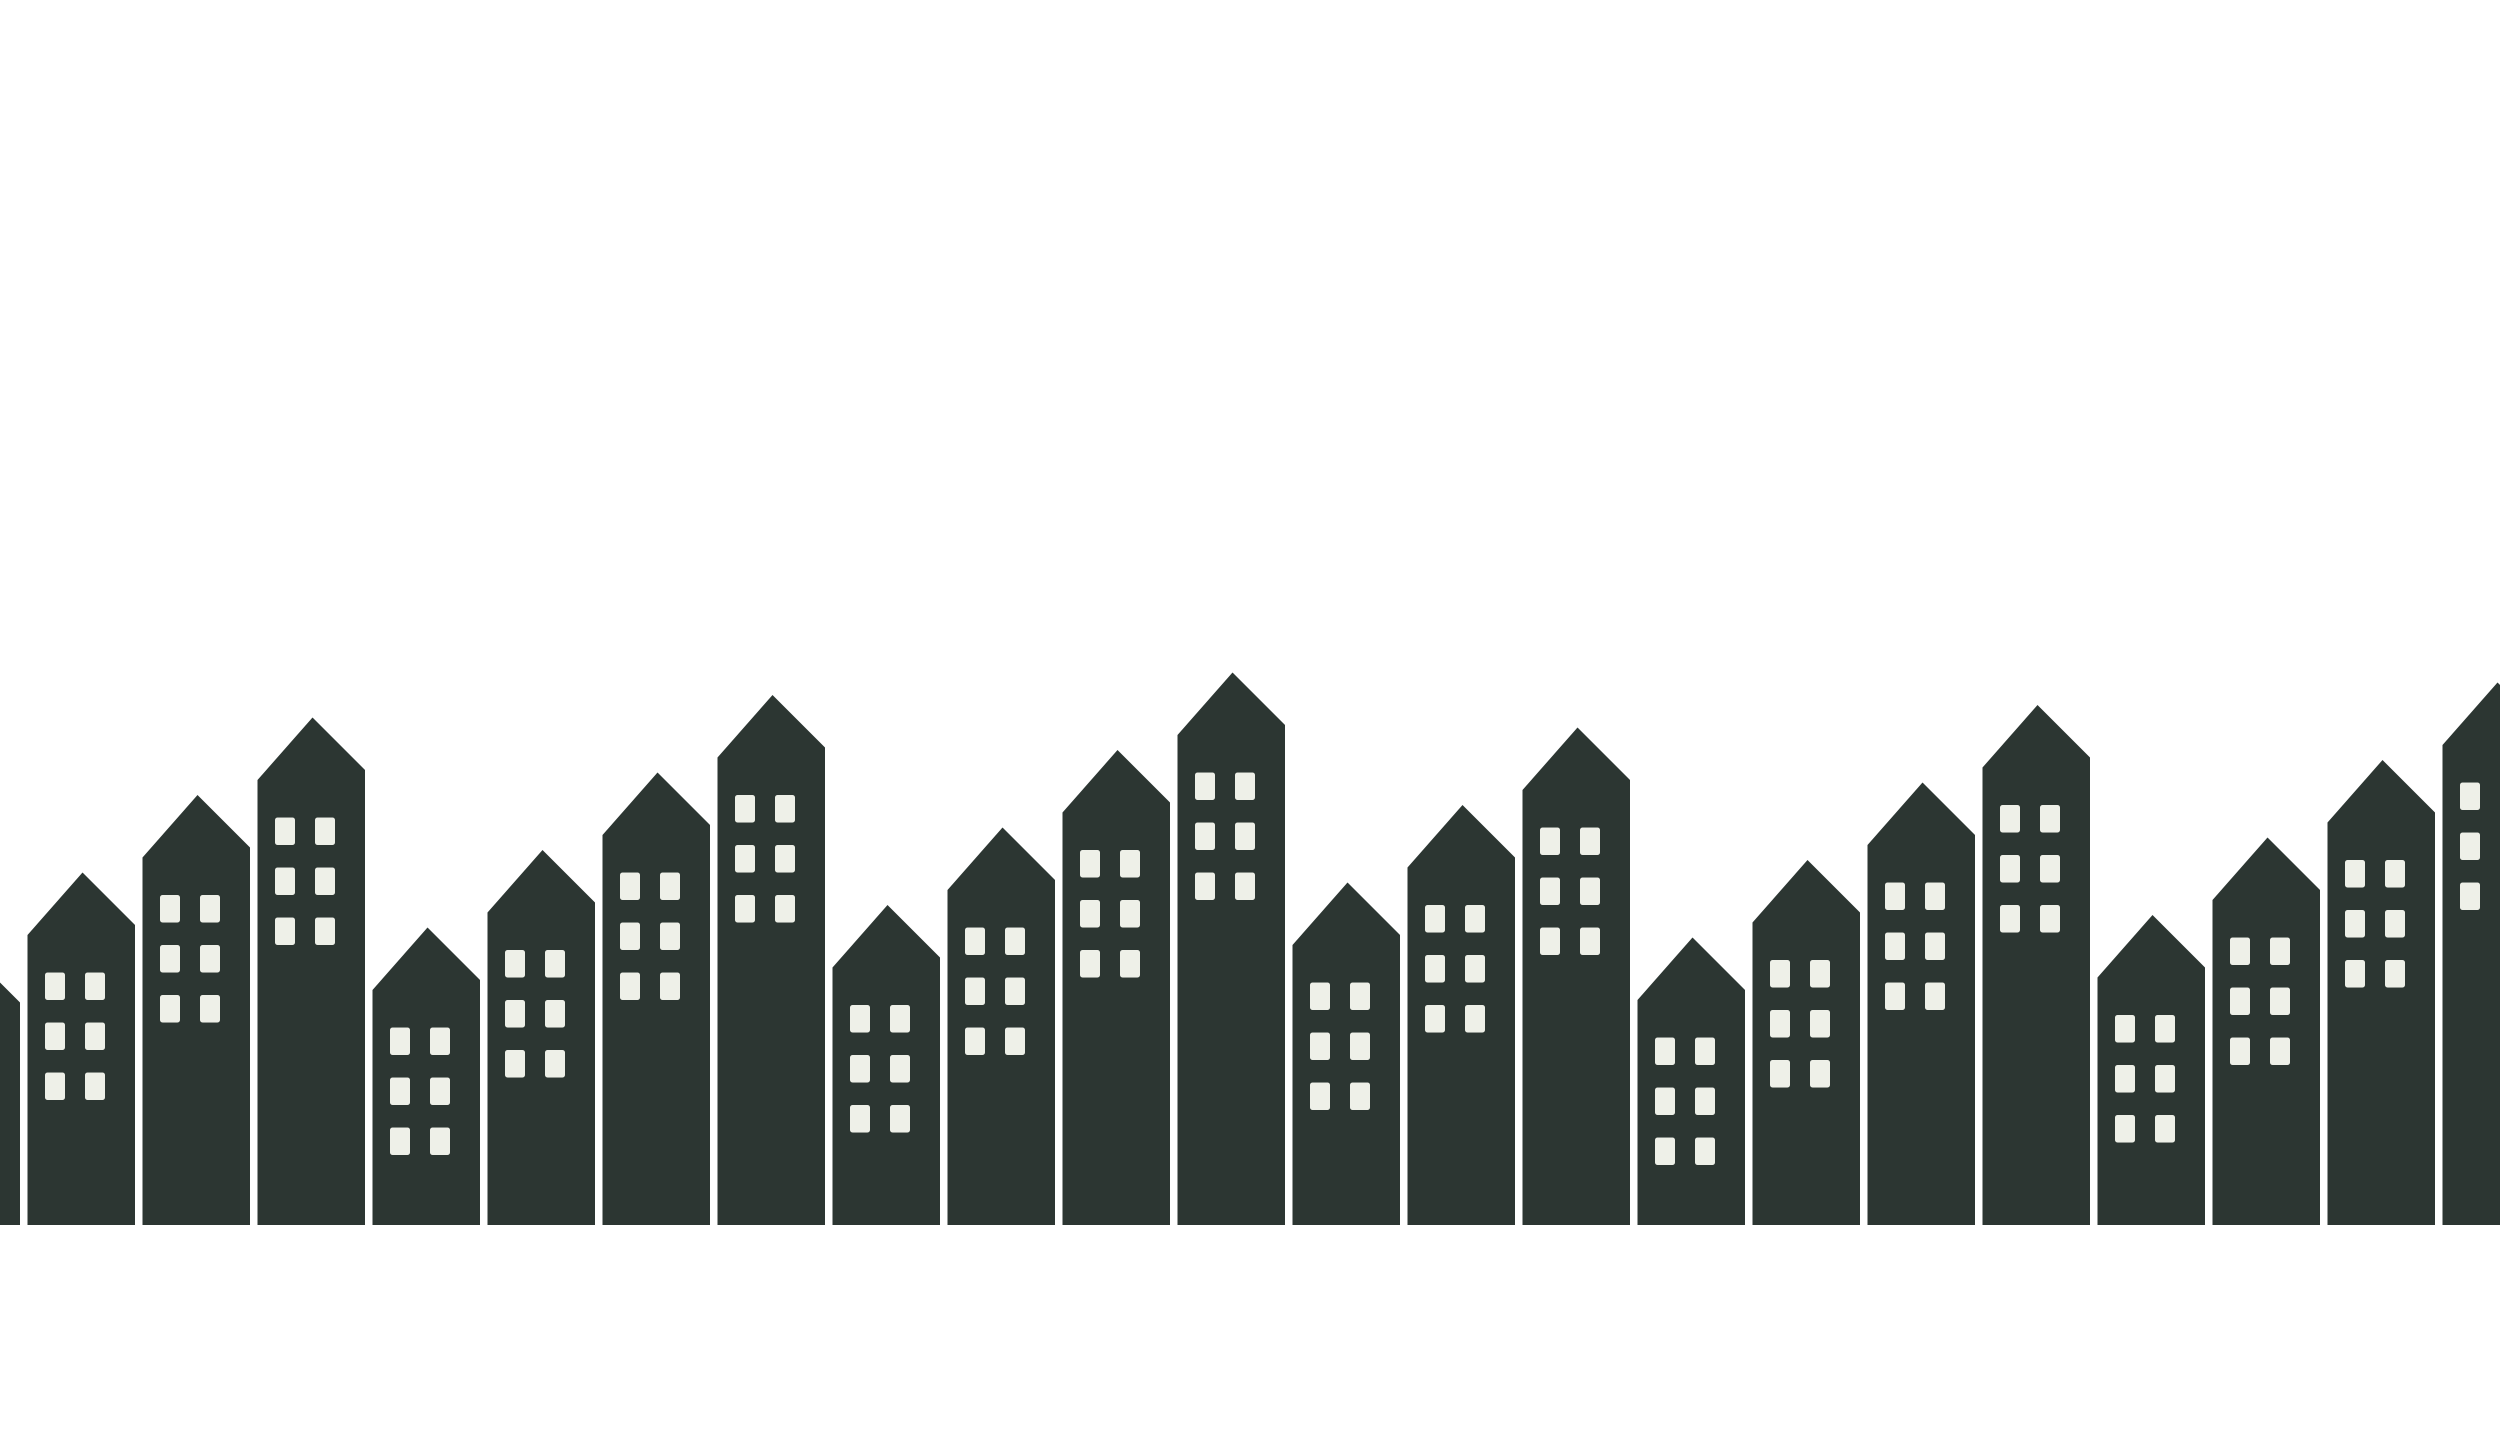
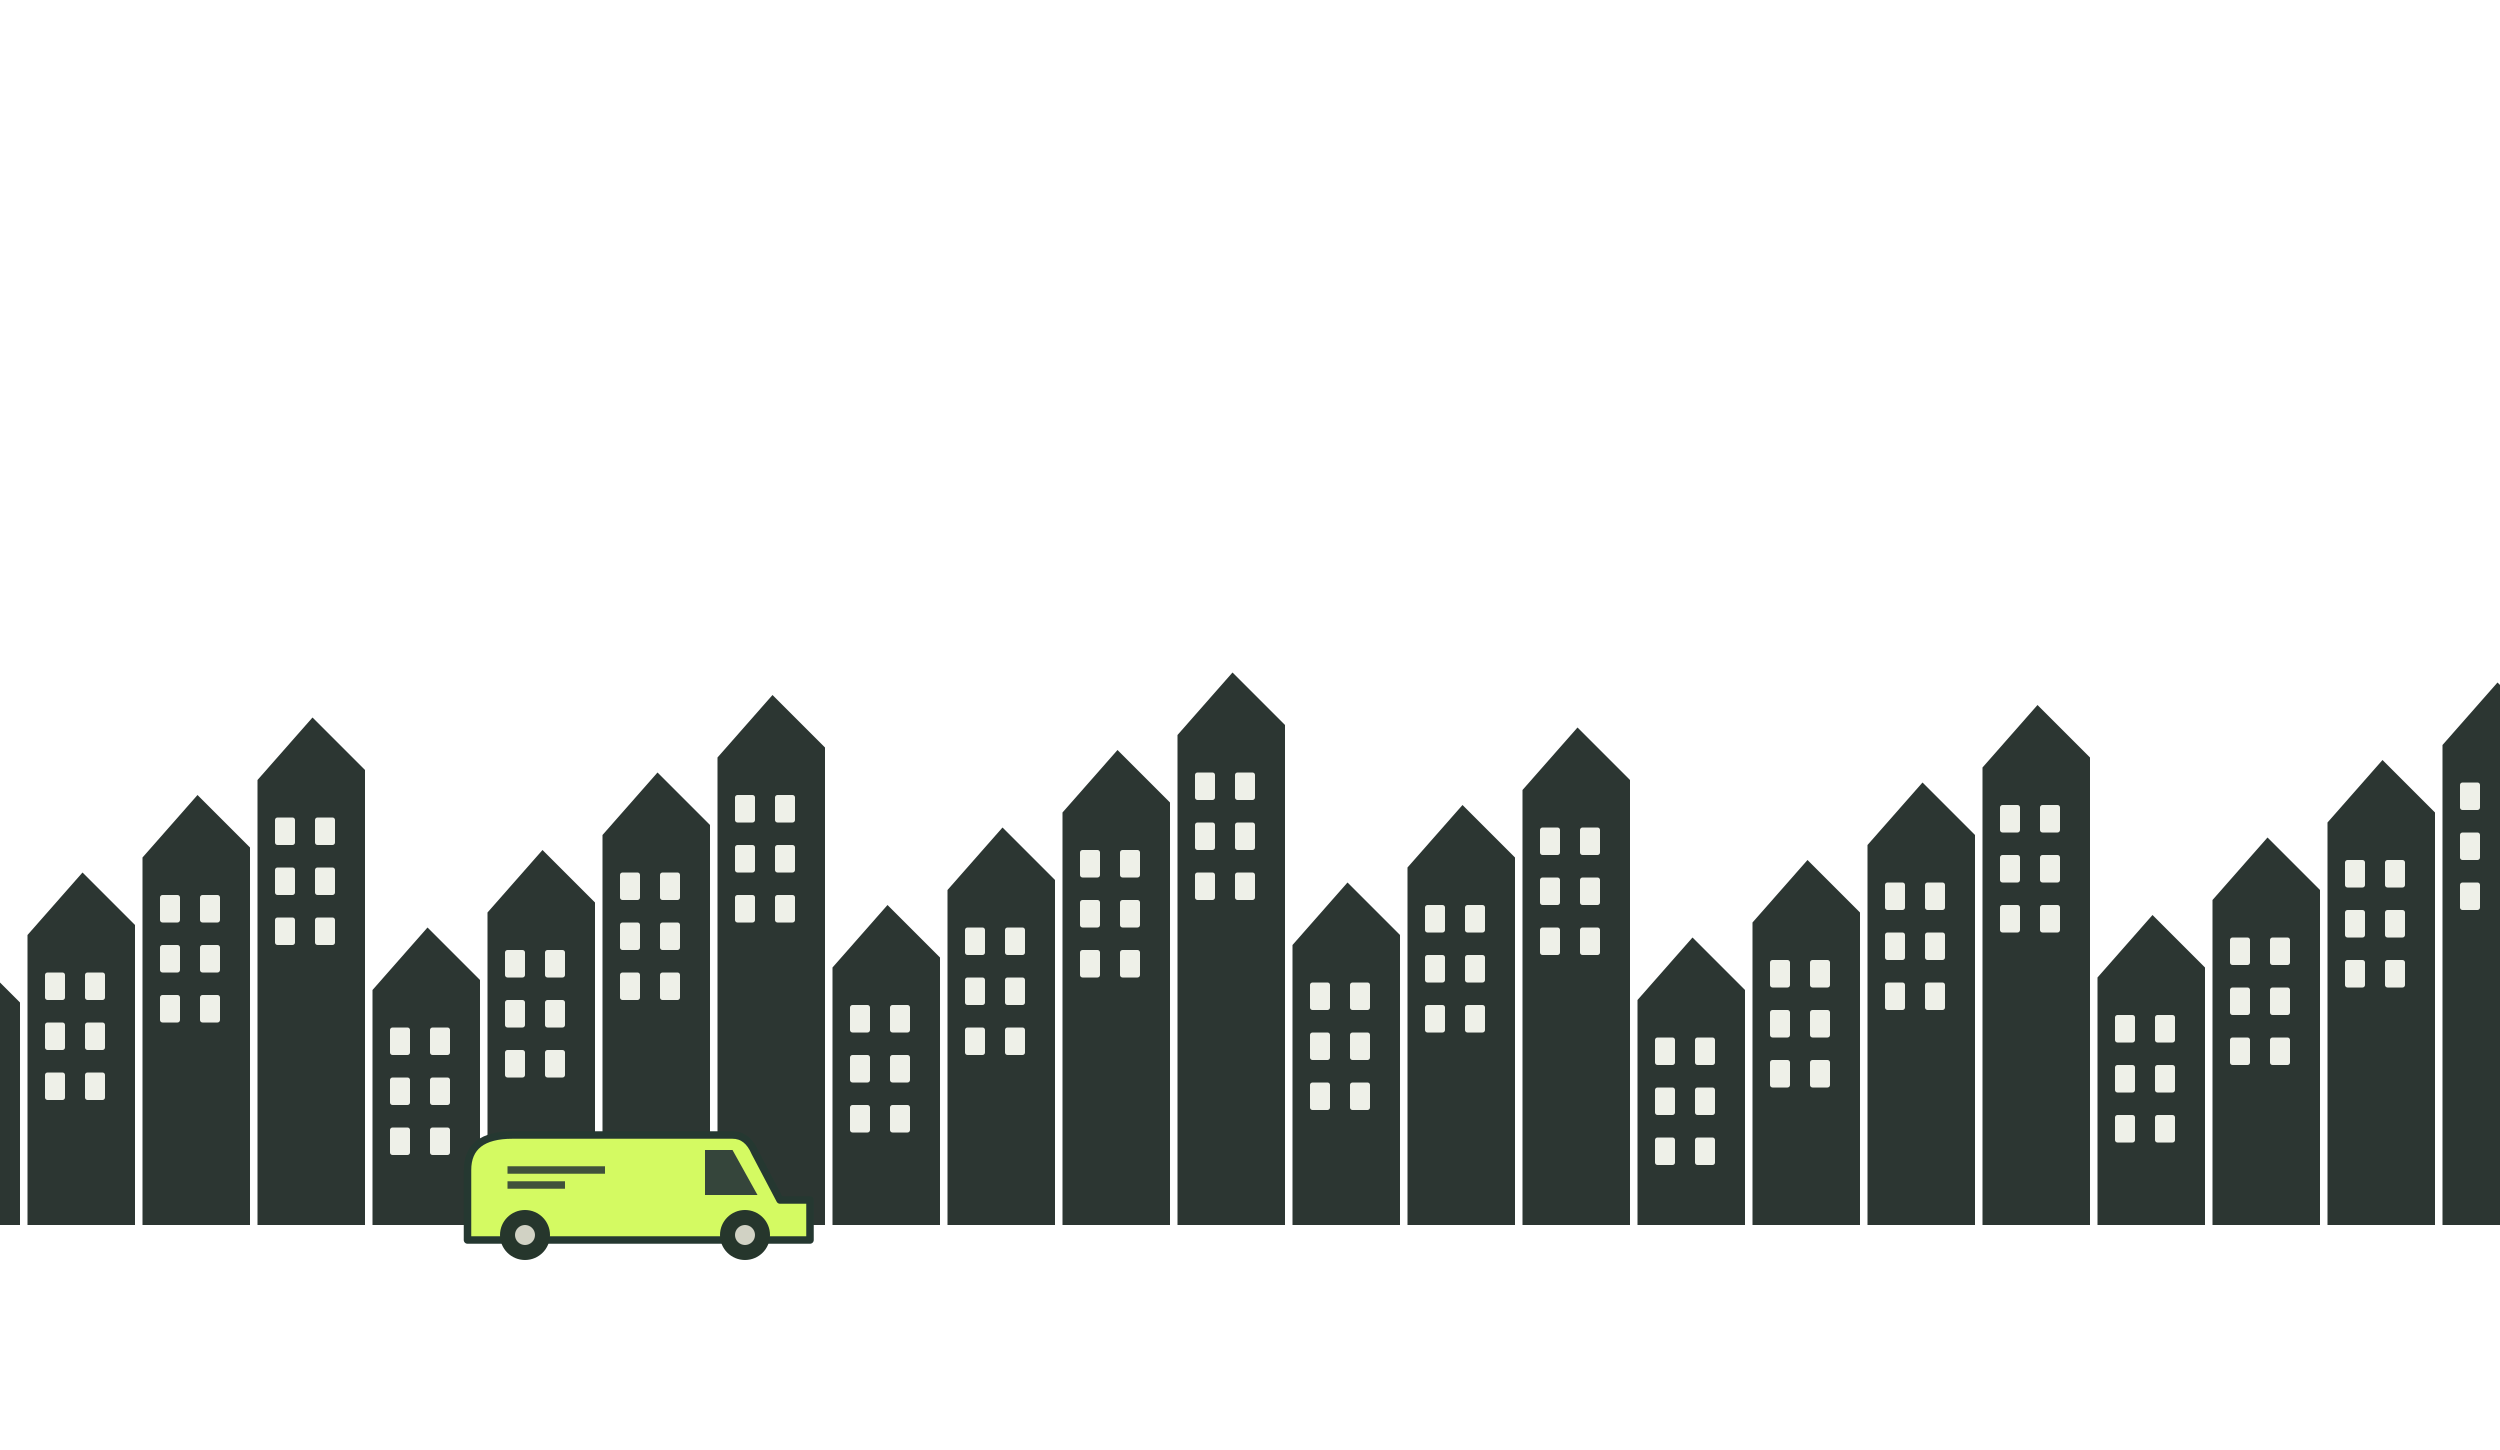
<svg xmlns="http://www.w3.org/2000/svg" viewBox="0 0 1000 580" preserveAspectRatio="xMidYMid slice">
  <defs />
  <polygon points="-35,405 -13,380 8,401 8,490 -35,490" fill="#2c3632" />
  <rect x="-28" y="420" width="8" height="11" rx="1" fill="#eef0e8" />
  <rect x="-28" y="440" width="8" height="11" rx="1" fill="#eef0e8" />
  <rect x="-28" y="460" width="8" height="11" rx="1" fill="#eef0e8" />
  <rect x="-12" y="420" width="8" height="11" rx="1" fill="#eef0e8" />
  <rect x="-12" y="440" width="8" height="11" rx="1" fill="#eef0e8" />
  <rect x="-12" y="460" width="8" height="11" rx="1" fill="#eef0e8" />
  <polygon points="11,374 33,349 54,370 54,490 11,490" fill="#2c3632" />
  <rect x="18" y="389" width="8" height="11" rx="1" fill="#eef0e8" />
  <rect x="18" y="409" width="8" height="11" rx="1" fill="#eef0e8" />
  <rect x="18" y="429" width="8" height="11" rx="1" fill="#eef0e8" />
  <rect x="34" y="389" width="8" height="11" rx="1" fill="#eef0e8" />
  <rect x="34" y="409" width="8" height="11" rx="1" fill="#eef0e8" />
  <rect x="34" y="429" width="8" height="11" rx="1" fill="#eef0e8" />
  <polygon points="57,343 79,318 100,339 100,490 57,490" fill="#2c3632" />
  <rect x="64" y="358" width="8" height="11" rx="1" fill="#eef0e8" />
  <rect x="64" y="378" width="8" height="11" rx="1" fill="#eef0e8" />
  <rect x="64" y="398" width="8" height="11" rx="1" fill="#eef0e8" />
  <rect x="80" y="358" width="8" height="11" rx="1" fill="#eef0e8" />
  <rect x="80" y="378" width="8" height="11" rx="1" fill="#eef0e8" />
  <rect x="80" y="398" width="8" height="11" rx="1" fill="#eef0e8" />
  <polygon points="103,312 125,287 146,308 146,490 103,490" fill="#2c3632" />
  <rect x="110" y="327" width="8" height="11" rx="1" fill="#eef0e8" />
  <rect x="110" y="347" width="8" height="11" rx="1" fill="#eef0e8" />
  <rect x="110" y="367" width="8" height="11" rx="1" fill="#eef0e8" />
  <rect x="126" y="327" width="8" height="11" rx="1" fill="#eef0e8" />
  <rect x="126" y="347" width="8" height="11" rx="1" fill="#eef0e8" />
  <rect x="126" y="367" width="8" height="11" rx="1" fill="#eef0e8" />
  <polygon points="149,396 171,371 192,392 192,490 149,490" fill="#2c3632" />
  <rect x="156" y="411" width="8" height="11" rx="1" fill="#eef0e8" />
  <rect x="156" y="431" width="8" height="11" rx="1" fill="#eef0e8" />
  <rect x="156" y="451" width="8" height="11" rx="1" fill="#eef0e8" />
  <rect x="172" y="411" width="8" height="11" rx="1" fill="#eef0e8" />
  <rect x="172" y="431" width="8" height="11" rx="1" fill="#eef0e8" />
  <rect x="172" y="451" width="8" height="11" rx="1" fill="#eef0e8" />
  <polygon points="195,365 217,340 238,361 238,490 195,490" fill="#2c3632" />
  <rect x="202" y="380" width="8" height="11" rx="1" fill="#eef0e8" />
  <rect x="202" y="400" width="8" height="11" rx="1" fill="#eef0e8" />
  <rect x="202" y="420" width="8" height="11" rx="1" fill="#eef0e8" />
  <rect x="218" y="380" width="8" height="11" rx="1" fill="#eef0e8" />
  <rect x="218" y="400" width="8" height="11" rx="1" fill="#eef0e8" />
  <rect x="218" y="420" width="8" height="11" rx="1" fill="#eef0e8" />
  <polygon points="241,334 263,309 284,330 284,490 241,490" fill="#2c3632" />
  <rect x="248" y="349" width="8" height="11" rx="1" fill="#eef0e8" />
  <rect x="248" y="369" width="8" height="11" rx="1" fill="#eef0e8" />
  <rect x="248" y="389" width="8" height="11" rx="1" fill="#eef0e8" />
  <rect x="264" y="349" width="8" height="11" rx="1" fill="#eef0e8" />
  <rect x="264" y="369" width="8" height="11" rx="1" fill="#eef0e8" />
  <rect x="264" y="389" width="8" height="11" rx="1" fill="#eef0e8" />
  <polygon points="287,303 309,278 330,299 330,490 287,490" fill="#2c3632" />
  <rect x="294" y="318" width="8" height="11" rx="1" fill="#eef0e8" />
  <rect x="294" y="338" width="8" height="11" rx="1" fill="#eef0e8" />
  <rect x="294" y="358" width="8" height="11" rx="1" fill="#eef0e8" />
  <rect x="310" y="318" width="8" height="11" rx="1" fill="#eef0e8" />
  <rect x="310" y="338" width="8" height="11" rx="1" fill="#eef0e8" />
  <rect x="310" y="358" width="8" height="11" rx="1" fill="#eef0e8" />
  <polygon points="333,387 355,362 376,383 376,490 333,490" fill="#2c3632" />
  <rect x="340" y="402" width="8" height="11" rx="1" fill="#eef0e8" />
  <rect x="340" y="422" width="8" height="11" rx="1" fill="#eef0e8" />
  <rect x="340" y="442" width="8" height="11" rx="1" fill="#eef0e8" />
  <rect x="356" y="402" width="8" height="11" rx="1" fill="#eef0e8" />
  <rect x="356" y="422" width="8" height="11" rx="1" fill="#eef0e8" />
  <rect x="356" y="442" width="8" height="11" rx="1" fill="#eef0e8" />
  <polygon points="379,356 401,331 422,352 422,490 379,490" fill="#2c3632" />
  <rect x="386" y="371" width="8" height="11" rx="1" fill="#eef0e8" />
  <rect x="386" y="391" width="8" height="11" rx="1" fill="#eef0e8" />
  <rect x="386" y="411" width="8" height="11" rx="1" fill="#eef0e8" />
  <rect x="402" y="371" width="8" height="11" rx="1" fill="#eef0e8" />
  <rect x="402" y="391" width="8" height="11" rx="1" fill="#eef0e8" />
  <rect x="402" y="411" width="8" height="11" rx="1" fill="#eef0e8" />
  <polygon points="425,325 447,300 468,321 468,490 425,490" fill="#2c3632" />
  <rect x="432" y="340" width="8" height="11" rx="1" fill="#eef0e8" />
  <rect x="432" y="360" width="8" height="11" rx="1" fill="#eef0e8" />
  <rect x="432" y="380" width="8" height="11" rx="1" fill="#eef0e8" />
  <rect x="448" y="340" width="8" height="11" rx="1" fill="#eef0e8" />
  <rect x="448" y="360" width="8" height="11" rx="1" fill="#eef0e8" />
  <rect x="448" y="380" width="8" height="11" rx="1" fill="#eef0e8" />
  <polygon points="471,294 493,269 514,290 514,490 471,490" fill="#2c3632" />
  <rect x="478" y="309" width="8" height="11" rx="1" fill="#eef0e8" />
  <rect x="478" y="329" width="8" height="11" rx="1" fill="#eef0e8" />
  <rect x="478" y="349" width="8" height="11" rx="1" fill="#eef0e8" />
  <rect x="494" y="309" width="8" height="11" rx="1" fill="#eef0e8" />
  <rect x="494" y="329" width="8" height="11" rx="1" fill="#eef0e8" />
  <rect x="494" y="349" width="8" height="11" rx="1" fill="#eef0e8" />
  <polygon points="517,378 539,353 560,374 560,490 517,490" fill="#2c3632" />
  <rect x="524" y="393" width="8" height="11" rx="1" fill="#eef0e8" />
  <rect x="524" y="413" width="8" height="11" rx="1" fill="#eef0e8" />
  <rect x="524" y="433" width="8" height="11" rx="1" fill="#eef0e8" />
  <rect x="540" y="393" width="8" height="11" rx="1" fill="#eef0e8" />
  <rect x="540" y="413" width="8" height="11" rx="1" fill="#eef0e8" />
  <rect x="540" y="433" width="8" height="11" rx="1" fill="#eef0e8" />
  <polygon points="563,347 585,322 606,343 606,490 563,490" fill="#2c3632" />
-   <rect x="570" y="362" width="8" height="11" rx="1" fill="#eef0e8" />
+   <rect x="570" y="362" width="8" height="11" rx="1" fill="#eef0e8" class="window-on" />
  <rect x="570" y="382" width="8" height="11" rx="1" fill="#eef0e8" />
  <rect x="570" y="402" width="8" height="11" rx="1" fill="#eef0e8" />
  <rect x="586" y="362" width="8" height="11" rx="1" fill="#eef0e8" />
  <rect x="586" y="382" width="8" height="11" rx="1" fill="#eef0e8" />
  <rect x="586" y="402" width="8" height="11" rx="1" fill="#eef0e8" />
  <polygon points="609,316 631,291 652,312 652,490 609,490" fill="#2c3632" />
  <rect x="616" y="331" width="8" height="11" rx="1" fill="#eef0e8" />
  <rect x="616" y="351" width="8" height="11" rx="1" fill="#eef0e8" />
  <rect x="616" y="371" width="8" height="11" rx="1" fill="#eef0e8" />
  <rect x="632" y="331" width="8" height="11" rx="1" fill="#eef0e8" />
  <rect x="632" y="351" width="8" height="11" rx="1" fill="#eef0e8" />
  <rect x="632" y="371" width="8" height="11" rx="1" fill="#eef0e8" />
  <polygon points="655,400 677,375 698,396 698,490 655,490" fill="#2c3632" />
  <rect x="662" y="415" width="8" height="11" rx="1" fill="#eef0e8" />
  <rect x="662" y="435" width="8" height="11" rx="1" fill="#eef0e8" />
  <rect x="662" y="455" width="8" height="11" rx="1" fill="#eef0e8" />
  <rect x="678" y="415" width="8" height="11" rx="1" fill="#eef0e8" />
  <rect x="678" y="435" width="8" height="11" rx="1" fill="#eef0e8" />
  <rect x="678" y="455" width="8" height="11" rx="1" fill="#eef0e8" />
  <polygon points="701,369 723,344 744,365 744,490 701,490" fill="#2c3632" />
  <rect x="708" y="384" width="8" height="11" rx="1" fill="#eef0e8" />
  <rect x="708" y="404" width="8" height="11" rx="1" fill="#eef0e8" />
  <rect x="708" y="424" width="8" height="11" rx="1" fill="#eef0e8" />
  <rect x="724" y="384" width="8" height="11" rx="1" fill="#eef0e8" />
  <rect x="724" y="404" width="8" height="11" rx="1" fill="#eef0e8" />
  <rect x="724" y="424" width="8" height="11" rx="1" fill="#eef0e8" />
  <polygon points="747,338 769,313 790,334 790,490 747,490" fill="#2c3632" />
  <rect x="754" y="353" width="8" height="11" rx="1" fill="#eef0e8" />
  <rect x="754" y="373" width="8" height="11" rx="1" fill="#eef0e8" />
  <rect x="754" y="393" width="8" height="11" rx="1" fill="#eef0e8" />
  <rect x="770" y="353" width="8" height="11" rx="1" fill="#eef0e8" />
  <rect x="770" y="373" width="8" height="11" rx="1" fill="#eef0e8" />
  <rect x="770" y="393" width="8" height="11" rx="1" fill="#eef0e8" />
  <polygon points="793,307 815,282 836,303 836,490 793,490" fill="#2c3632" />
  <rect x="800" y="322" width="8" height="11" rx="1" fill="#eef0e8" />
  <rect x="800" y="342" width="8" height="11" rx="1" fill="#eef0e8" />
  <rect x="800" y="362" width="8" height="11" rx="1" fill="#eef0e8" />
  <rect x="816" y="322" width="8" height="11" rx="1" fill="#eef0e8" />
  <rect x="816" y="342" width="8" height="11" rx="1" fill="#eef0e8" />
  <rect x="816" y="362" width="8" height="11" rx="1" fill="#eef0e8" />
  <polygon points="839,391 861,366 882,387 882,490 839,490" fill="#2c3632" />
  <rect x="846" y="406" width="8" height="11" rx="1" fill="#eef0e8" />
  <rect x="846" y="426" width="8" height="11" rx="1" fill="#eef0e8" />
  <rect x="846" y="446" width="8" height="11" rx="1" fill="#eef0e8" />
  <rect x="862" y="406" width="8" height="11" rx="1" fill="#eef0e8" />
  <rect x="862" y="426" width="8" height="11" rx="1" fill="#eef0e8" />
  <rect x="862" y="446" width="8" height="11" rx="1" fill="#eef0e8" />
  <polygon points="885,360 907,335 928,356 928,490 885,490" fill="#2c3632" />
  <rect x="892" y="375" width="8" height="11" rx="1" fill="#eef0e8" />
  <rect x="892" y="395" width="8" height="11" rx="1" fill="#eef0e8" />
  <rect x="892" y="415" width="8" height="11" rx="1" fill="#eef0e8" />
  <rect x="908" y="375" width="8" height="11" rx="1" fill="#eef0e8" />
  <rect x="908" y="395" width="8" height="11" rx="1" fill="#eef0e8" />
  <rect x="908" y="415" width="8" height="11" rx="1" fill="#eef0e8" />
  <polygon points="931,329 953,304 974,325 974,490 931,490" fill="#2c3632" />
  <rect x="938" y="344" width="8" height="11" rx="1" fill="#eef0e8" />
  <rect x="938" y="364" width="8" height="11" rx="1" fill="#eef0e8" />
  <rect x="938" y="384" width="8" height="11" rx="1" fill="#eef0e8" />
  <rect x="954" y="344" width="8" height="11" rx="1" fill="#eef0e8" />
  <rect x="954" y="364" width="8" height="11" rx="1" fill="#eef0e8" />
  <rect x="954" y="384" width="8" height="11" rx="1" fill="#eef0e8" />
  <polygon points="977,298 999,273 1020,294 1020,490 977,490" fill="#2c3632" />
  <rect x="984" y="313" width="8" height="11" rx="1" fill="#eef0e8" />
  <rect x="984" y="333" width="8" height="11" rx="1" fill="#eef0e8" />
  <rect x="984" y="353" width="8" height="11" rx="1" fill="#eef0e8" />
  <rect x="1000" y="313" width="8" height="11" rx="1" fill="#eef0e8" />
  <rect x="1000" y="333" width="8" height="11" rx="1" fill="#eef0e8" />
  <rect x="1000" y="353" width="8" height="11" rx="1" fill="#eef0e8" />
  <polygon points="1023,382 1045,357 1066,378 1066,490 1023,490" fill="#2c3632" />
  <rect x="1030" y="397" width="8" height="11" rx="1" fill="#eef0e8" />
  <rect x="1030" y="417" width="8" height="11" rx="1" fill="#eef0e8" />
  <rect x="1030" y="437" width="8" height="11" rx="1" fill="#eef0e8" />
  <rect x="1046" y="397" width="8" height="11" rx="1" fill="#eef0e8" />
  <rect x="1046" y="417" width="8" height="11" rx="1" fill="#eef0e8" />
  <rect x="1046" y="437" width="8" height="11" rx="1" fill="#eef0e8" />
+   <g class="response-van" stroke-linejoin="round">
+     <path d="M205 454h88q6 0 9 7l10 19h12v16H187v-28q0-14 18-14Z" fill="#d4fa62" stroke="#253831" stroke-width="3" />
+     <path d="M282 460h11l10 18h-21Z" fill="#35453b" />
+     <path d="M203 468h39m-39 6h23" fill="none" stroke="#40523b" stroke-width="3" />
+     <circle cx="210" cy="494" r="10" fill="#26362c" />
+     <circle cx="210" cy="494" r="4" fill="#d1d2c4" />
+     <circle cx="298" cy="494" r="10" fill="#26362c" />
+     <circle cx="298" cy="494" r="4" fill="#d1d2c4" />
+   </g>
+   <style>
+ @media (prefers-reduced-motion: no-preference) {
+ .response-van { animation: service-arrival 2.8s .4s cubic-bezier(.3,.6,.15,1) backwards; }
+ .window-on { animation: service-light .9s 2.9s ease-out both; }
+ @keyframes service-arrival { from { translate: -820px 0; } }
+ @keyframes service-light { from { fill: #66736b; } to { fill: #ddf984; } }
+ }
+ </style>
</svg>
